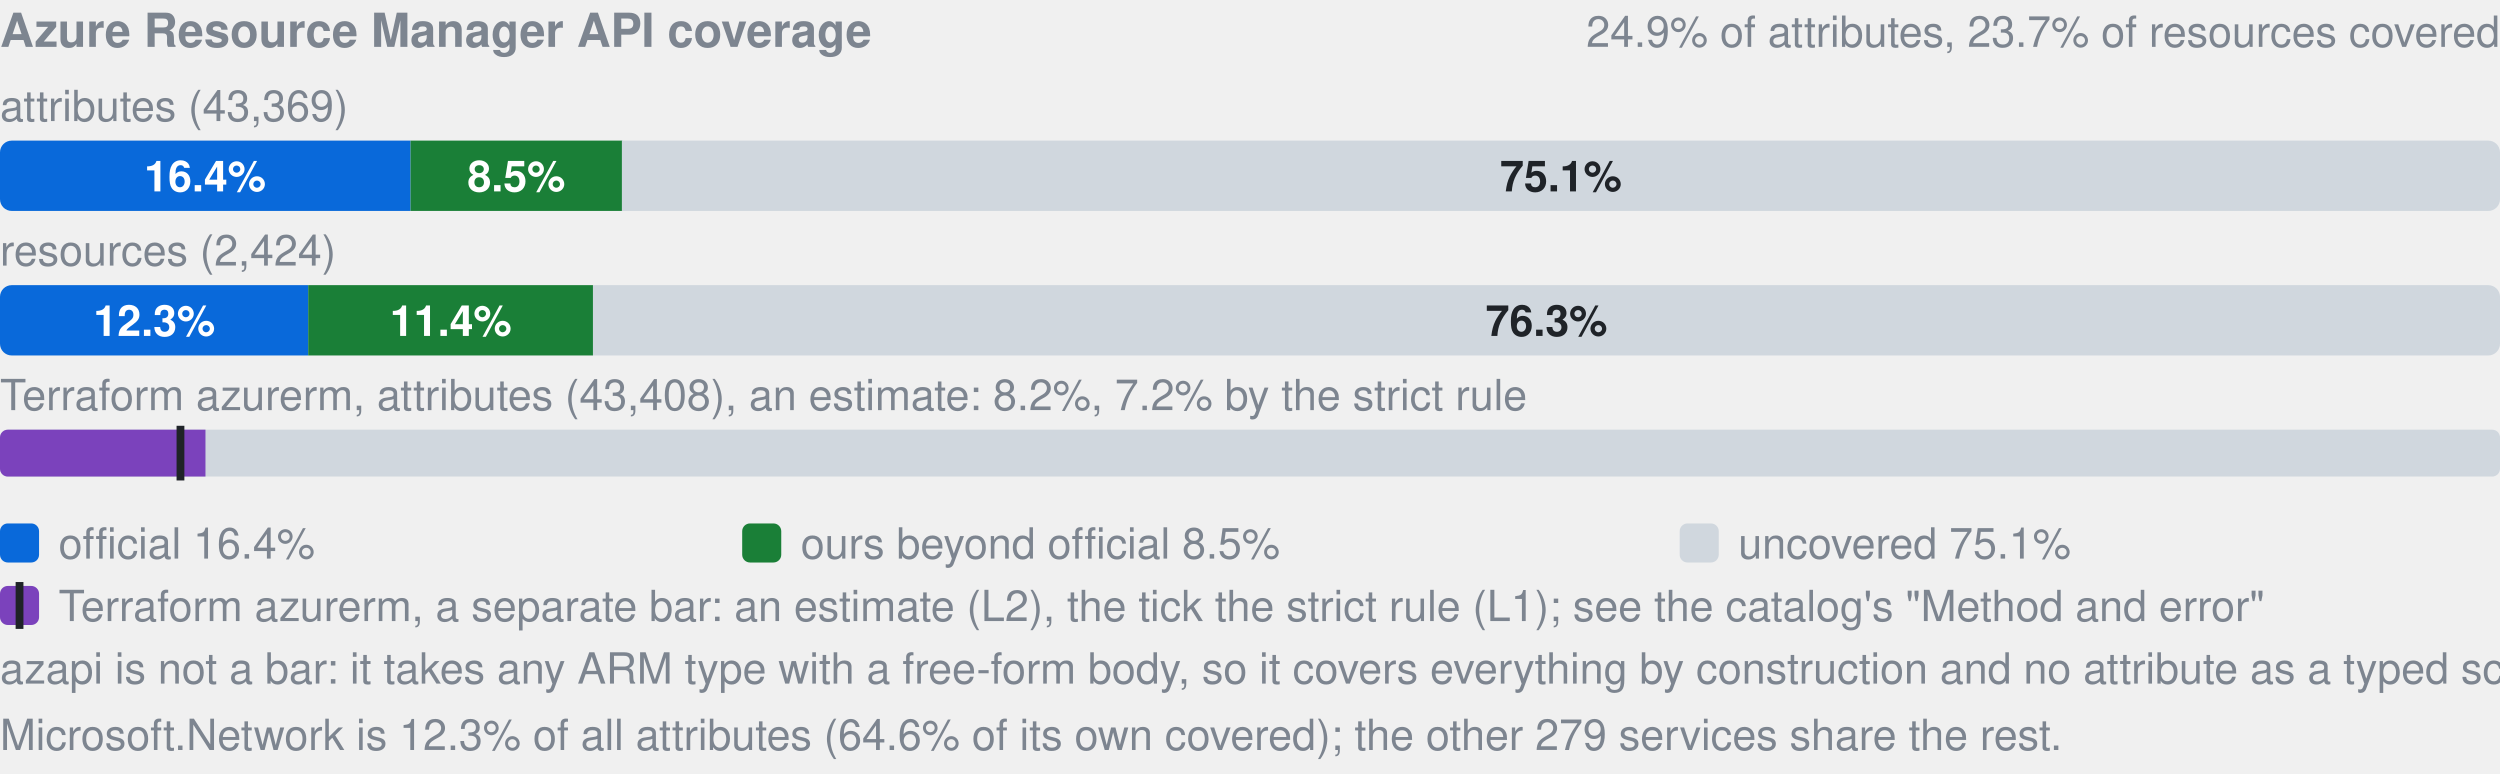
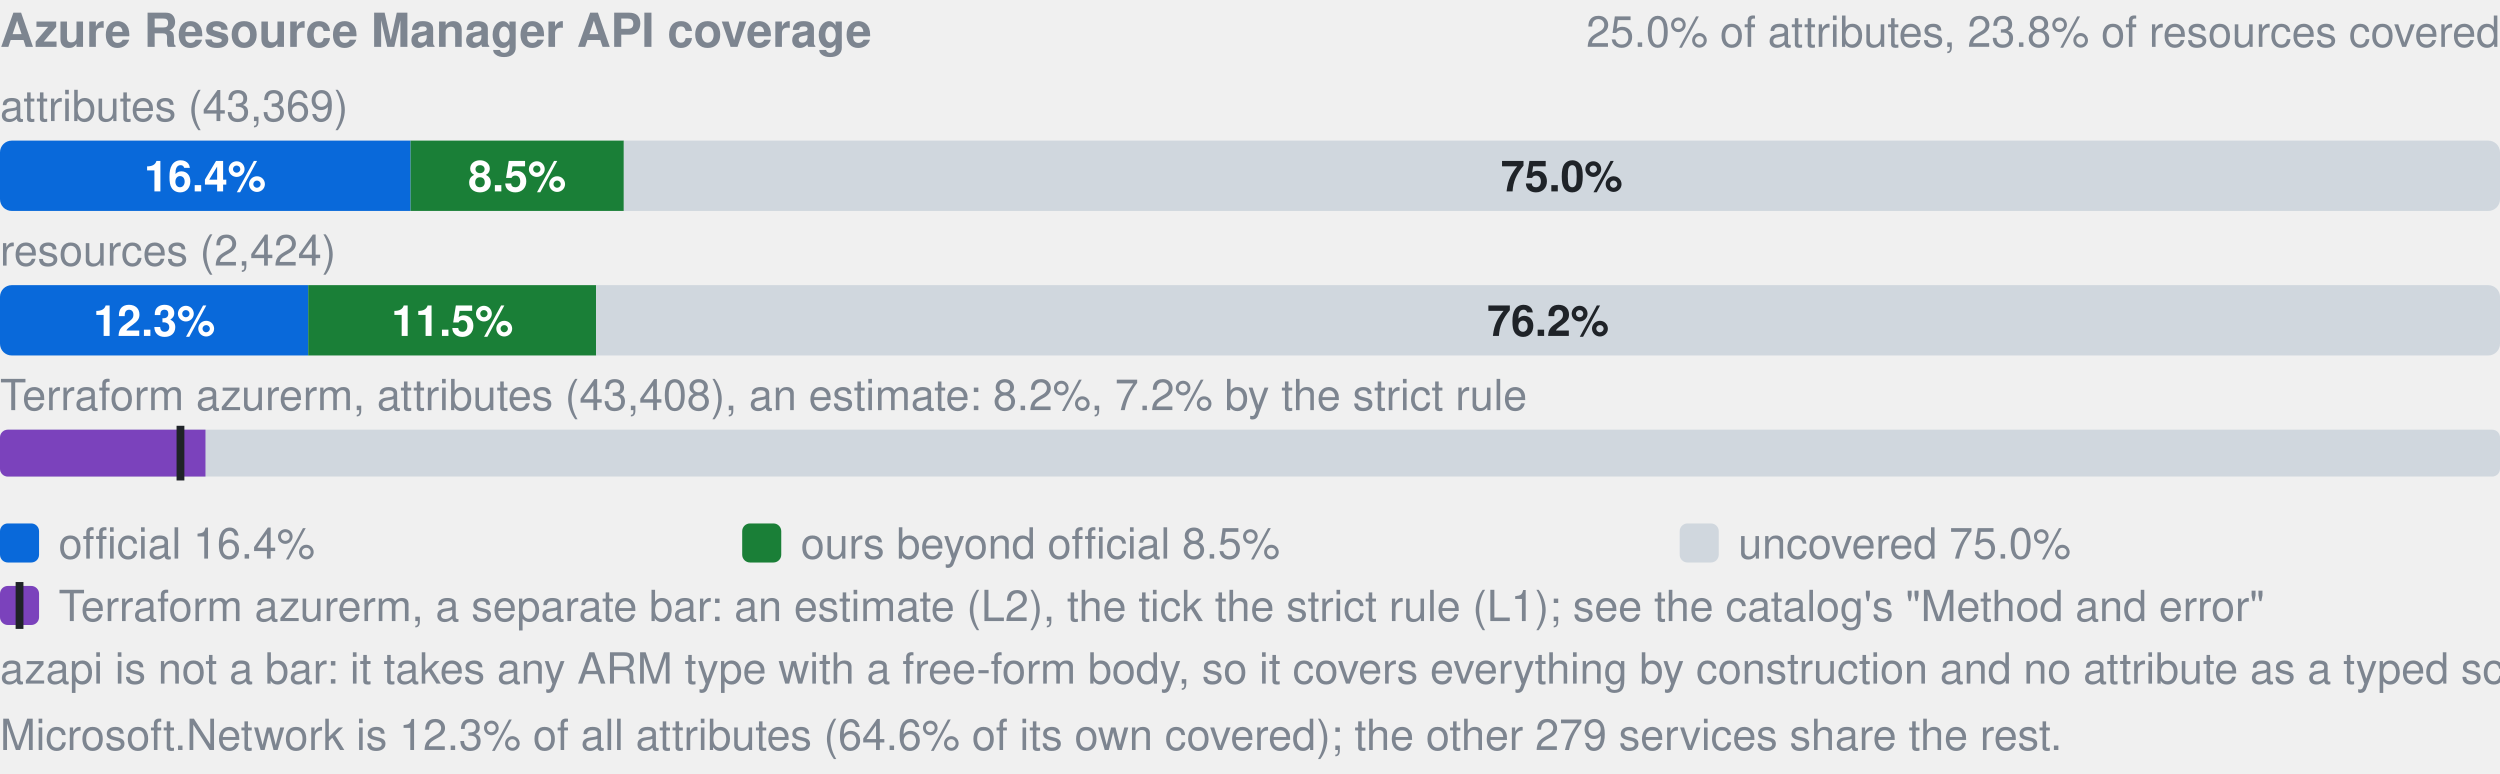
- <svg xmlns="http://www.w3.org/2000/svg" width="640" height="198" viewBox="0 0 640 198" role="img" aria-label="Azure Resource Manager API coverage: by attributes 16.4% official, 8.5% ours beyond official, 75.1% uncovered, of 43369; by resources 12.3% official, 11.4% ours beyond official, 76.3% uncovered, of 2424; Terraform azurerm, an estimate: 8.2% (L2), 7.2% by the strict rule (L1). azapi is not a bar: it takes any ARM type with a free-form body, so it covers everything by construction and no attribute as a typed schema.">
+ <svg xmlns="http://www.w3.org/2000/svg" width="640" height="198" viewBox="0 0 640 198" role="img" aria-label="Azure Resource Manager API coverage: by attributes 16.4% official, 8.5% ours beyond official, 75.0% uncovered, of 43369; by resources 12.3% official, 11.5% ours beyond official, 76.2% uncovered, of 2424; Terraform azurerm, an estimate: 8.2% (L2), 7.2% by the strict rule (L1). azapi is not a bar: it takes any ARM type with a free-form body, so it covers everything by construction and no attribute as a typed schema.">
  <style>text{font-family:-apple-system,BlinkMacSystemFont,"Segoe UI",Helvetica,Arial,sans-serif}.s{font-size:11px;font-weight:600}.t{font-size:11px;fill:#7d8590}.h{font-size:12px;font-weight:600;fill:#7d8590}</style>
  <text x="0" y="12" class="h">Azure Resource Manager API coverage</text>
-   <text x="640" y="12" text-anchor="end" class="t">24.9% of attributes, 23.7% of resources covered</text>
+   <text x="640" y="12" text-anchor="end" class="t">25.0% of attributes, 23.8% of resources covered</text>
  <text x="0" y="31" class="t">attributes (43,369)</text>
  <clipPath id="a">
    <rect x="0.0" y="36.0" width="640.0" height="18.0" rx="3" />
  </clipPath>
  <g clip-path="url(#a)">
    <rect x="0.0" y="36.0" width="105.1" height="18.0" fill="#0969da" />
-     <rect x="105.1" y="36.0" width="54.2" height="18.0" fill="#1a7f37" />
-     <rect x="159.2" y="36.0" width="480.8" height="18.0" fill="#d0d7de" />
+     <rect x="105.1" y="36.0" width="54.6" height="18.0" fill="#1a7f37" />
+     <rect x="159.7" y="36.0" width="480.3" height="18.0" fill="#d0d7de" />
  </g>
  <text x="52.5" y="49.0" text-anchor="middle" fill="#fff" class="s">16.4%</text>
-   <text x="132.2" y="49.0" text-anchor="middle" fill="#fff" class="s">8.5%</text>
-   <text x="399.6" y="49.0" text-anchor="middle" fill="#1f2328" class="s">75.1%</text>
+   <text x="132.4" y="49.0" text-anchor="middle" fill="#fff" class="s">8.5%</text>
+   <text x="399.8" y="49.0" text-anchor="middle" fill="#1f2328" class="s">75.0%</text>
  <text x="0" y="68" class="t">resources (2,424)</text>
  <clipPath id="r">
    <rect x="0.0" y="73.0" width="640.0" height="18.0" rx="3" />
  </clipPath>
  <g clip-path="url(#r)">
    <rect x="0.0" y="73.0" width="78.9" height="18.0" fill="#0969da" />
-     <rect x="78.9" y="73.0" width="72.9" height="18.0" fill="#1a7f37" />
-     <rect x="151.8" y="73.0" width="488.2" height="18.0" fill="#d0d7de" />
+     <rect x="78.9" y="73.0" width="73.7" height="18.0" fill="#1a7f37" />
+     <rect x="152.6" y="73.0" width="487.4" height="18.0" fill="#d0d7de" />
  </g>
  <text x="39.5" y="86.0" text-anchor="middle" fill="#fff" class="s">12.3%</text>
-   <text x="115.4" y="86.0" text-anchor="middle" fill="#fff" class="s">11.4%</text>
-   <text x="395.9" y="86.0" text-anchor="middle" fill="#1f2328" class="s">76.3%</text>
+   <text x="115.8" y="86.0" text-anchor="middle" fill="#fff" class="s">11.5%</text>
+   <text x="396.3" y="86.0" text-anchor="middle" fill="#1f2328" class="s">76.2%</text>
  <text x="0" y="105" class="t">Terraform azurerm, attributes (43,408), an estimate: 8.2%, 7.2% by the strict rule</text>
  <clipPath id="tf">
    <rect x="0.0" y="110.0" width="640.0" height="12.0" rx="2" />
  </clipPath>
  <g clip-path="url(#tf)">
    <rect x="0.0" y="110.0" width="640.0" height="12.0" fill="#d0d7de" />
    <rect x="0.0" y="110.0" width="52.6" height="12.0" fill="#7b42bc" />
  </g>
  <rect x="45.2" y="109.0" width="2" height="14.0" fill="#1f2328" />
  <rect x="0" y="134" width="10" height="10" rx="2" fill="#0969da" />
  <text x="15" y="143" class="t">official 16.4%</text>
  <rect x="190" y="134" width="10" height="10" rx="2" fill="#1a7f37" />
  <text x="205" y="143" class="t">ours beyond official 8.5%</text>
  <rect x="430" y="134" width="10" height="10" rx="2" fill="#d0d7de" />
-   <text x="445" y="143" class="t">uncovered 75.1%</text>
+   <text x="445" y="143" class="t">uncovered 75.0%</text>
  <rect x="0" y="150" width="10" height="10" rx="2" fill="#7b42bc" />
  <rect x="4" y="149" width="2" height="12" fill="#1f2328" />
  <text x="15" y="159" class="t">Terraform azurerm, a separate bar: an estimate (L2), the tick the strict rule (L1); see the catalog's "Method and error"</text>
  <text x="0" y="175" class="t">azapi is not a bar: it takes any ARM type with a free-form body, so it covers everything by construction and no attribute as a typed schema.</text>
  <text x="0" y="192" class="t">Microsoft.Network is 12.3% of all attributes (64.6% of its own covered); the other 279 services share the rest.</text>
</svg>
